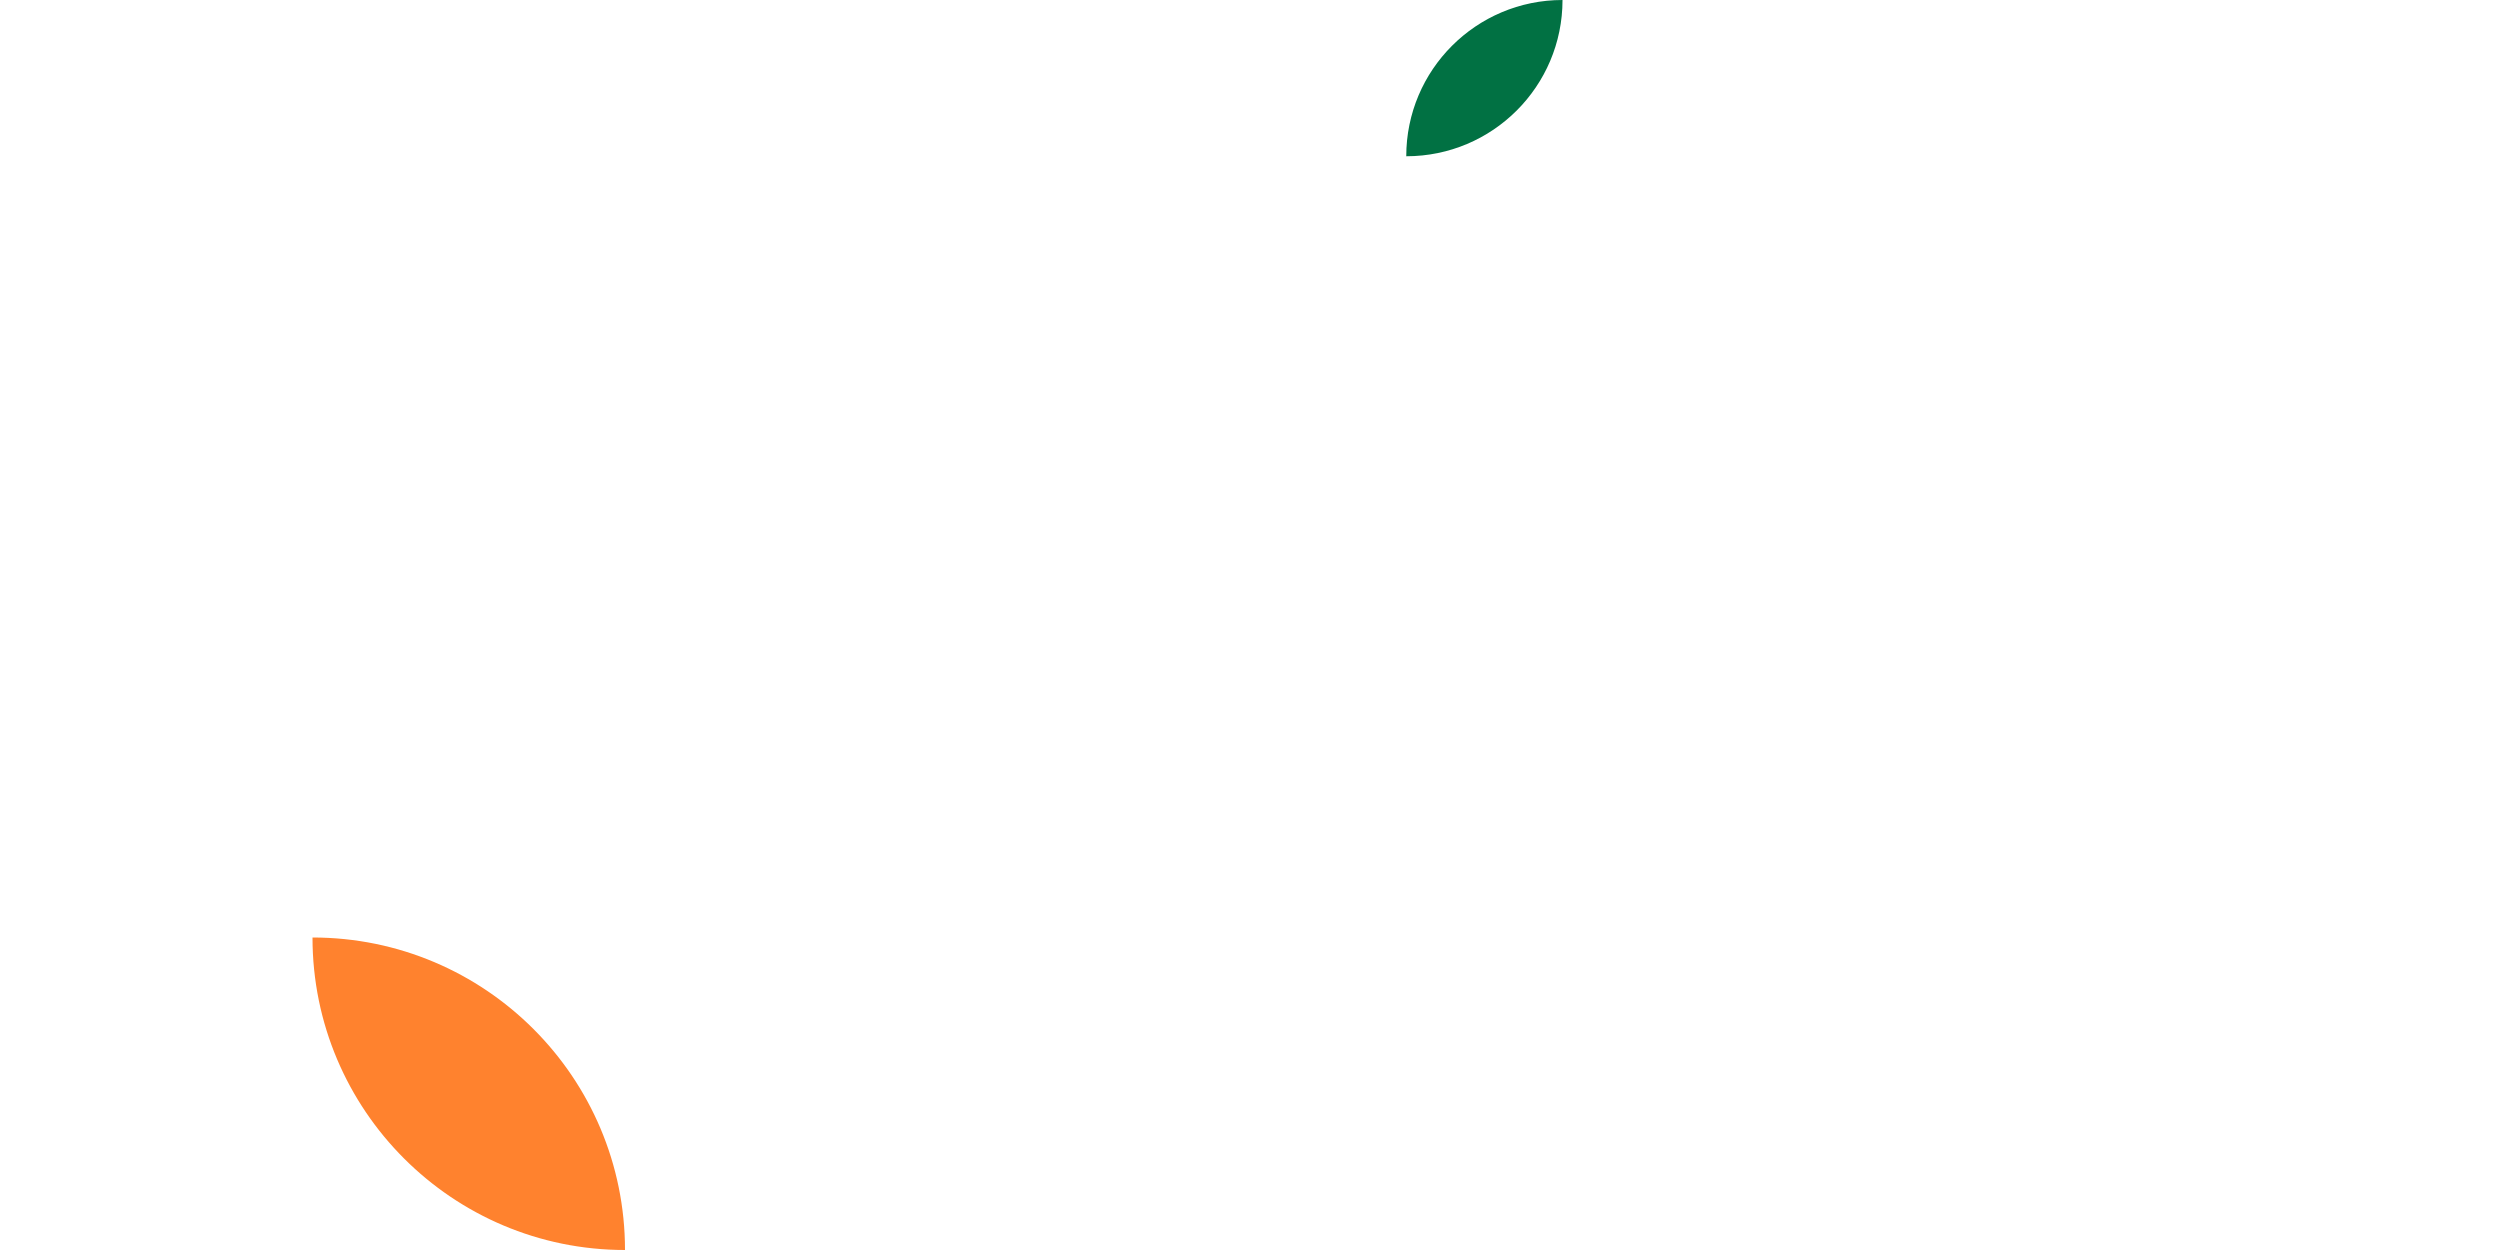
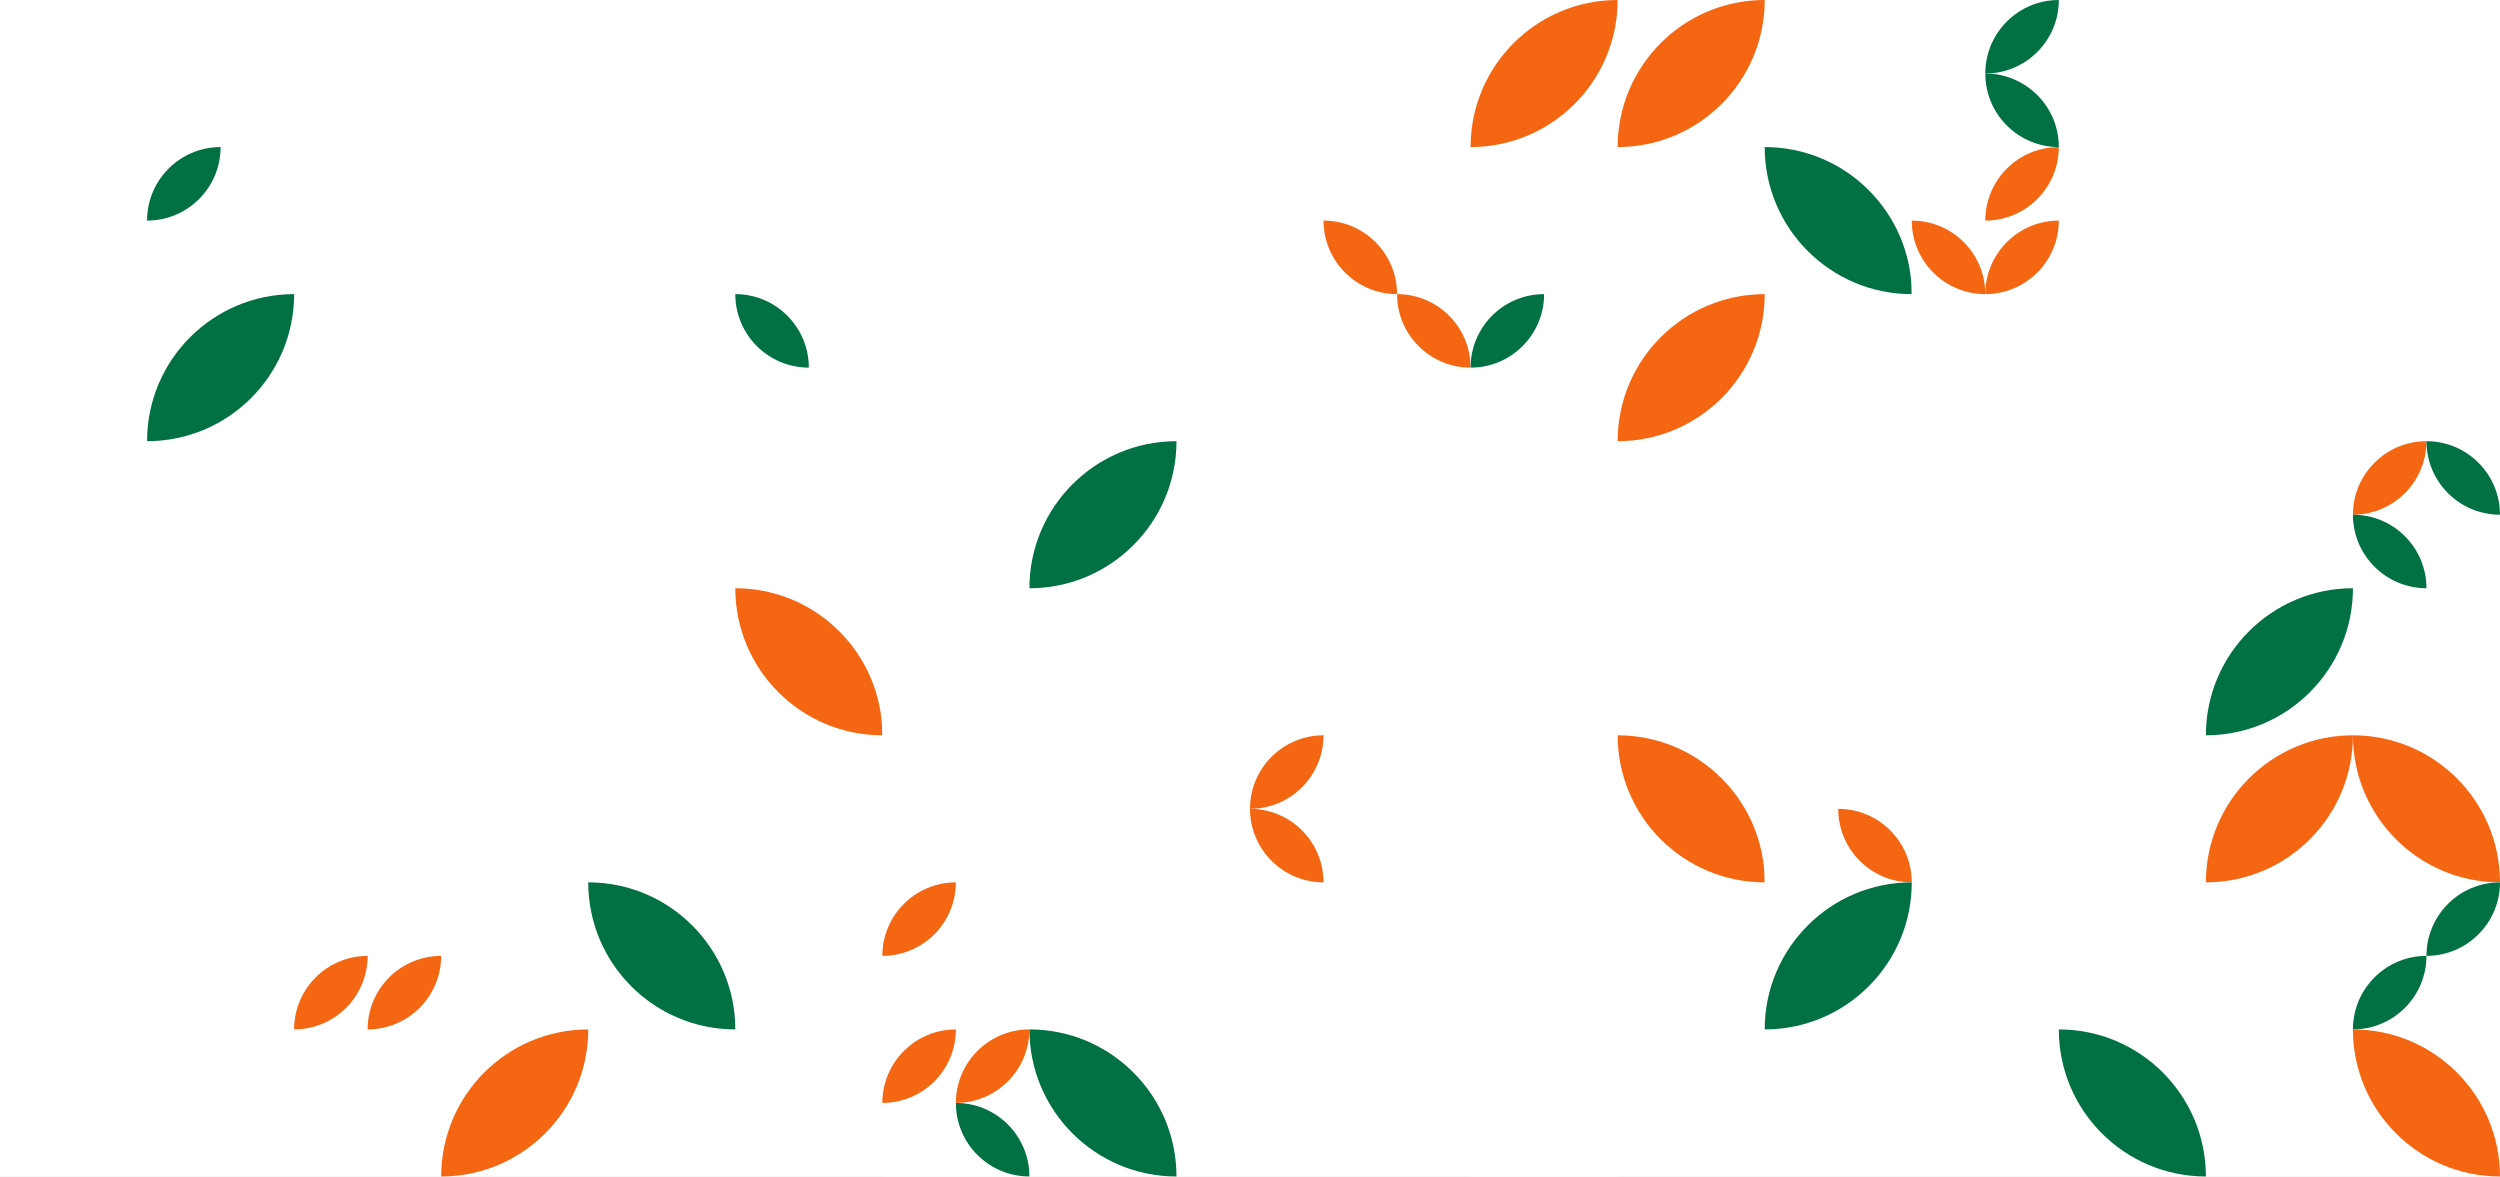
- <svg xmlns="http://www.w3.org/2000/svg" viewBox="0 0 1000 500" preserveAspectRatio="xMaxYMax slice">
-   <g transform="scale(0.6622517)">
-     <rect x="0" y="0" width="1510" height="755" fill="#ffffff" />
-     <rect x="755" y="0" width="188.75" height="188.75" fill="#ffffff" />
-     <path d="M 849.38 94.38 A 94.38 94.38 0 0 1  943.76 0 L 849.38 94.38 A 94.38 94.38 0 0 0 943.76 0" fill="#017143" />
-     <path d="M 188.75 566.25 A 188.75 188.75 0 0 1  377.5 755 L 188.75 566.25 A 188.75 188.75 0 0 0 377.5 755" fill="#FF822E" />
+ <svg xmlns="http://www.w3.org/2000/svg" viewBox="0 0 1000 470.587" preserveAspectRatio="xMaxYMax slice">
+   <g transform="scale(0.7162657)">
+     <rect x="0" y="0" width="1478.25" height="657" fill="#ffffff" />
+     <path d="M 821.25 82.13 A 82.13 82.13 0 0 1  903.38 0 L 821.25 82.13 A 82.13 82.13 0 0 0 903.38 0" fill="#f56613" />
+     <path d="M 903.38 82.13 A 82.13 82.13 0 0 1  985.51 0 L 903.38 82.13 A 82.13 82.13 0 0 0 985.51 0" fill="#f56613" />
+     <rect x="1067.625" y="0" width="82.125" height="82.125" fill="#ffffff" />
+     <path d="M 1108.69 41.06 A 41.06 41.06 0 0 1  1149.75 0 L 1108.69 41.06 A 41.06 41.06 0 0 0 1149.75 0" fill="#017143" />
+     <path d="M 1108.69 41.06 A 41.06 41.06 0 0 1  1149.75 82.12 L 1108.69 41.06 A 41.06 41.06 0 0 0 1149.75 82.12" fill="#017143" />
+     <rect x="82.125" y="82.125" width="82.125" height="82.125" fill="#ffffff" />
+     <path d="M 82.13 123.19 A 41.06 41.06 0 0 1  123.19 82.13 L 82.13 123.19 A 41.06 41.06 0 0 0 123.19 82.13" fill="#017143" />
+     <rect x="739.125" y="82.125" width="82.125" height="82.125" fill="#ffffff" />
+     <path d="M 739.13 123.19 A 41.06 41.06 0 0 1  780.19 164.25 L 739.13 123.19 A 41.06 41.06 0 0 0 780.19 164.25" fill="#f56613" />
+     <path d="M 985.5 82.13 A 82.13 82.13 0 0 1  1067.63 164.26 L 985.5 82.13 A 82.13 82.13 0 0 0 1067.63 164.26" fill="#017143" />
+     <rect x="1067.625" y="82.125" width="82.125" height="82.125" fill="#ffffff" />
+     <path d="M 1108.69 123.19 A 41.06 41.06 0 0 1  1149.75 82.13 L 1108.69 123.19 A 41.06 41.06 0 0 0 1149.75 82.13" fill="#f56613" />
+     <path d="M 1067.63 123.19 A 41.06 41.06 0 0 1  1108.69 164.25 L 1067.63 123.19 A 41.06 41.06 0 0 0 1108.69 164.25" fill="#f56613" />
+     <path d="M 1108.69 164.25 A 41.06 41.06 0 0 1  1149.75 123.19 L 1108.69 164.25 A 41.06 41.06 0 0 0 1149.75 123.19" fill="#f56613" />
+     <path d="M 82.13 246.38 A 82.13 82.13 0 0 1  164.26 164.25 L 82.13 246.38 A 82.13 82.13 0 0 0 164.26 164.25" fill="#017143" />
+     <rect x="410.625" y="164.25" width="82.125" height="82.125" fill="#ffffff" />
+     <path d="M 410.63 164.25 A 41.06 41.06 0 0 1  451.69 205.31 L 410.63 164.25 A 41.06 41.06 0 0 0 451.69 205.31" fill="#017143" />
+     <rect x="739.125" y="164.25" width="82.125" height="82.125" fill="#ffffff" />
+     <path d="M 780.19 164.25 A 41.06 41.06 0 0 1  821.25 205.31 L 780.19 164.25 A 41.06 41.06 0 0 0 821.25 205.31" fill="#f56613" />
+     <rect x="821.25" y="164.25" width="82.125" height="82.125" fill="#ffffff" />
+     <path d="M 821.25 205.31 A 41.06 41.06 0 0 1  862.31 164.25 L 821.25 205.31 A 41.06 41.06 0 0 0 862.31 164.25" fill="#017143" />
+     <path d="M 903.38 246.38 A 82.13 82.13 0 0 1  985.51 164.25 L 903.38 246.38 A 82.13 82.13 0 0 0 985.51 164.25" fill="#f56613" />
+     <path d="M 574.88 328.51 A 82.13 82.13 0 0 1  657.01 246.38 L 574.88 328.51 A 82.13 82.13 0 0 0 657.01 246.38" fill="#017143" />
+     <rect x="1314" y="246.375" width="82.125" height="82.125" fill="#ffffff" />
+     <path d="M 1314 287.44 A 41.06 41.06 0 0 1  1355.06 246.38 L 1314 287.44 A 41.06 41.06 0 0 0 1355.06 246.38" fill="#f56613" />
+     <path d="M 1355.06 246.38 A 41.06 41.06 0 0 1  1396.12 287.44 L 1355.06 246.38 A 41.06 41.06 0 0 0 1396.12 287.44" fill="#017143" />
+     <path d="M 1314 287.44 A 41.06 41.06 0 0 1  1355.06 328.5 L 1314 287.44 A 41.06 41.06 0 0 0 1355.06 328.5" fill="#017143" />
+     <rect x="1396.125" y="246.375" width="82.125" height="82.125" fill="#ffffff" />
+     <path d="M 1437.19 287.44 A 41.06 41.06 0 0 1  1478.25 246.38 L 1437.19 287.44 A 41.06 41.06 0 0 0 1478.25 246.38" fill="#f56613" />
+     <path d="M 1396.13 328.5 A 41.06 41.06 0 0 1  1437.19 287.44 L 1396.13 328.5 A 41.06 41.06 0 0 0 1437.19 287.44" fill="#f56613" />
+     <path d="M 410.63 328.5 A 82.13 82.13 0 0 1  492.76 410.63 L 410.63 328.5 A 82.13 82.13 0 0 0 492.76 410.63" fill="#f56613" />
+     <rect x="492.75" y="328.5" width="82.125" height="82.125" fill="#ffffff" />
+     <path d="M 1231.88 410.63 A 82.13 82.13 0 0 1  1314.01 328.5 L 1231.88 410.63 A 82.13 82.13 0 0 0 1314.01 328.5" fill="#017143" />
+     <rect x="0" y="410.625" width="82.125" height="82.125" fill="#ffffff" />
+     <rect x="657" y="410.625" width="82.125" height="82.125" fill="#ffffff" />
+     <path d="M 698.06 451.69 A 41.06 41.06 0 0 1  739.12 410.63 L 698.06 451.69 A 41.06 41.06 0 0 0 739.12 410.63" fill="#f56613" />
+     <path d="M 698.06 451.69 A 41.06 41.06 0 0 1  739.12 492.75 L 698.06 451.69 A 41.06 41.06 0 0 0 739.12 492.75" fill="#f56613" />
+     <path d="M 903.38 410.63 A 82.13 82.13 0 0 1  985.51 492.76 L 903.38 410.63 A 82.13 82.13 0 0 0 985.51 492.76" fill="#f56613" />
+     <rect x="985.5" y="410.625" width="82.125" height="82.125" fill="#ffffff" />
+     <path d="M 1026.56 451.69 A 41.06 41.06 0 0 1  1067.62 492.75 L 1026.56 451.69 A 41.06 41.06 0 0 0 1067.62 492.75" fill="#f56613" />
+     <path d="M 1231.88 492.76 A 82.13 82.13 0 0 1  1314.01 410.63 L 1231.88 492.76 A 82.13 82.13 0 0 0 1314.01 410.63" fill="#f56613" />
+     <path d="M 1314 410.63 A 82.13 82.13 0 0 1  1396.13 492.76 L 1314 410.63 A 82.13 82.13 0 0 0 1396.13 492.76" fill="#f56613" />
+     <rect x="164.25" y="492.75" width="82.125" height="82.125" fill="#ffffff" />
+     <path d="M 164.25 574.87 A 41.06 41.06 0 0 1  205.31 533.81 L 164.25 574.87 A 41.06 41.06 0 0 0 205.31 533.81" fill="#f56613" />
+     <path d="M 205.31 574.87 A 41.06 41.06 0 0 1  246.37 533.81 L 205.31 574.87 A 41.06 41.06 0 0 0 246.37 533.81" fill="#f56613" />
+     <path d="M 328.5 492.75 A 82.13 82.13 0 0 1  410.63 574.88 L 328.5 492.75 A 82.13 82.13 0 0 0 410.63 574.88" fill="#017143" />
+     <rect x="492.75" y="492.75" width="82.125" height="82.125" fill="#ffffff" />
+     <path d="M 492.75 533.81 A 41.06 41.06 0 0 1  533.81 492.75 L 492.75 533.81 A 41.06 41.06 0 0 0 533.81 492.75" fill="#f56613" />
+     <path d="M 985.5 574.88 A 82.13 82.13 0 0 1  1067.63 492.75 L 985.5 574.88 A 82.13 82.13 0 0 0 1067.63 492.75" fill="#017143" />
+     <rect x="1314" y="492.75" width="82.125" height="82.125" fill="#ffffff" />
+     <path d="M 1355.06 533.81 A 41.06 41.06 0 0 1  1396.12 492.75 L 1355.06 533.81 A 41.06 41.06 0 0 0 1396.12 492.75" fill="#017143" />
+     <path d="M 1314 574.87 A 41.06 41.06 0 0 1  1355.06 533.81 L 1314 574.87 A 41.06 41.06 0 0 0 1355.06 533.81" fill="#017143" />
+     <path d="M 246.38 657.01 A 82.13 82.13 0 0 1  328.51 574.88 L 246.38 657.01 A 82.13 82.13 0 0 0 328.51 574.88" fill="#f56613" />
+     <rect x="492.75" y="574.875" width="82.125" height="82.125" fill="#ffffff" />
+     <path d="M 492.75 615.94 A 41.06 41.06 0 0 1  533.81 574.88 L 492.75 615.94 A 41.06 41.06 0 0 0 533.81 574.88" fill="#f56613" />
+     <path d="M 533.81 615.94 A 41.06 41.06 0 0 1  574.87 574.88 L 533.81 615.94 A 41.06 41.06 0 0 0 574.87 574.88" fill="#f56613" />
+     <path d="M 533.81 615.94 A 41.06 41.06 0 0 1  574.87 657 L 533.81 615.94 A 41.06 41.06 0 0 0 574.87 657" fill="#017143" />
+     <path d="M 574.88 574.88 A 82.13 82.13 0 0 1  657.01 657.01 L 574.88 574.88 A 82.13 82.13 0 0 0 657.01 657.01" fill="#017143" />
+     <rect x="821.25" y="574.875" width="82.125" height="82.125" fill="#ffffff" />
+     <path d="M 1149.75 574.88 A 82.13 82.13 0 0 1  1231.88 657.01 L 1149.75 574.88 A 82.13 82.13 0 0 0 1231.88 657.01" fill="#017143" />
+     <path d="M 1314 574.88 A 82.13 82.13 0 0 1  1396.13 657.01 L 1314 574.88 A 82.13 82.13 0 0 0 1396.13 657.01" fill="#f56613" />
+     <rect x="1396.125" y="574.875" width="82.125" height="82.125" fill="#ffffff" />
+     <path d="M 1396.13 574.88 A 41.06 41.06 0 0 1  1437.19 615.94 L 1396.13 574.88 A 41.06 41.06 0 0 0 1437.19 615.94" fill="#017143" />
+     <path d="M 1437.19 615.94 A 41.06 41.06 0 0 1  1478.25 657 L 1437.19 615.94 A 41.06 41.06 0 0 0 1478.25 657" fill="#f56613" />
  </g>
</svg>
